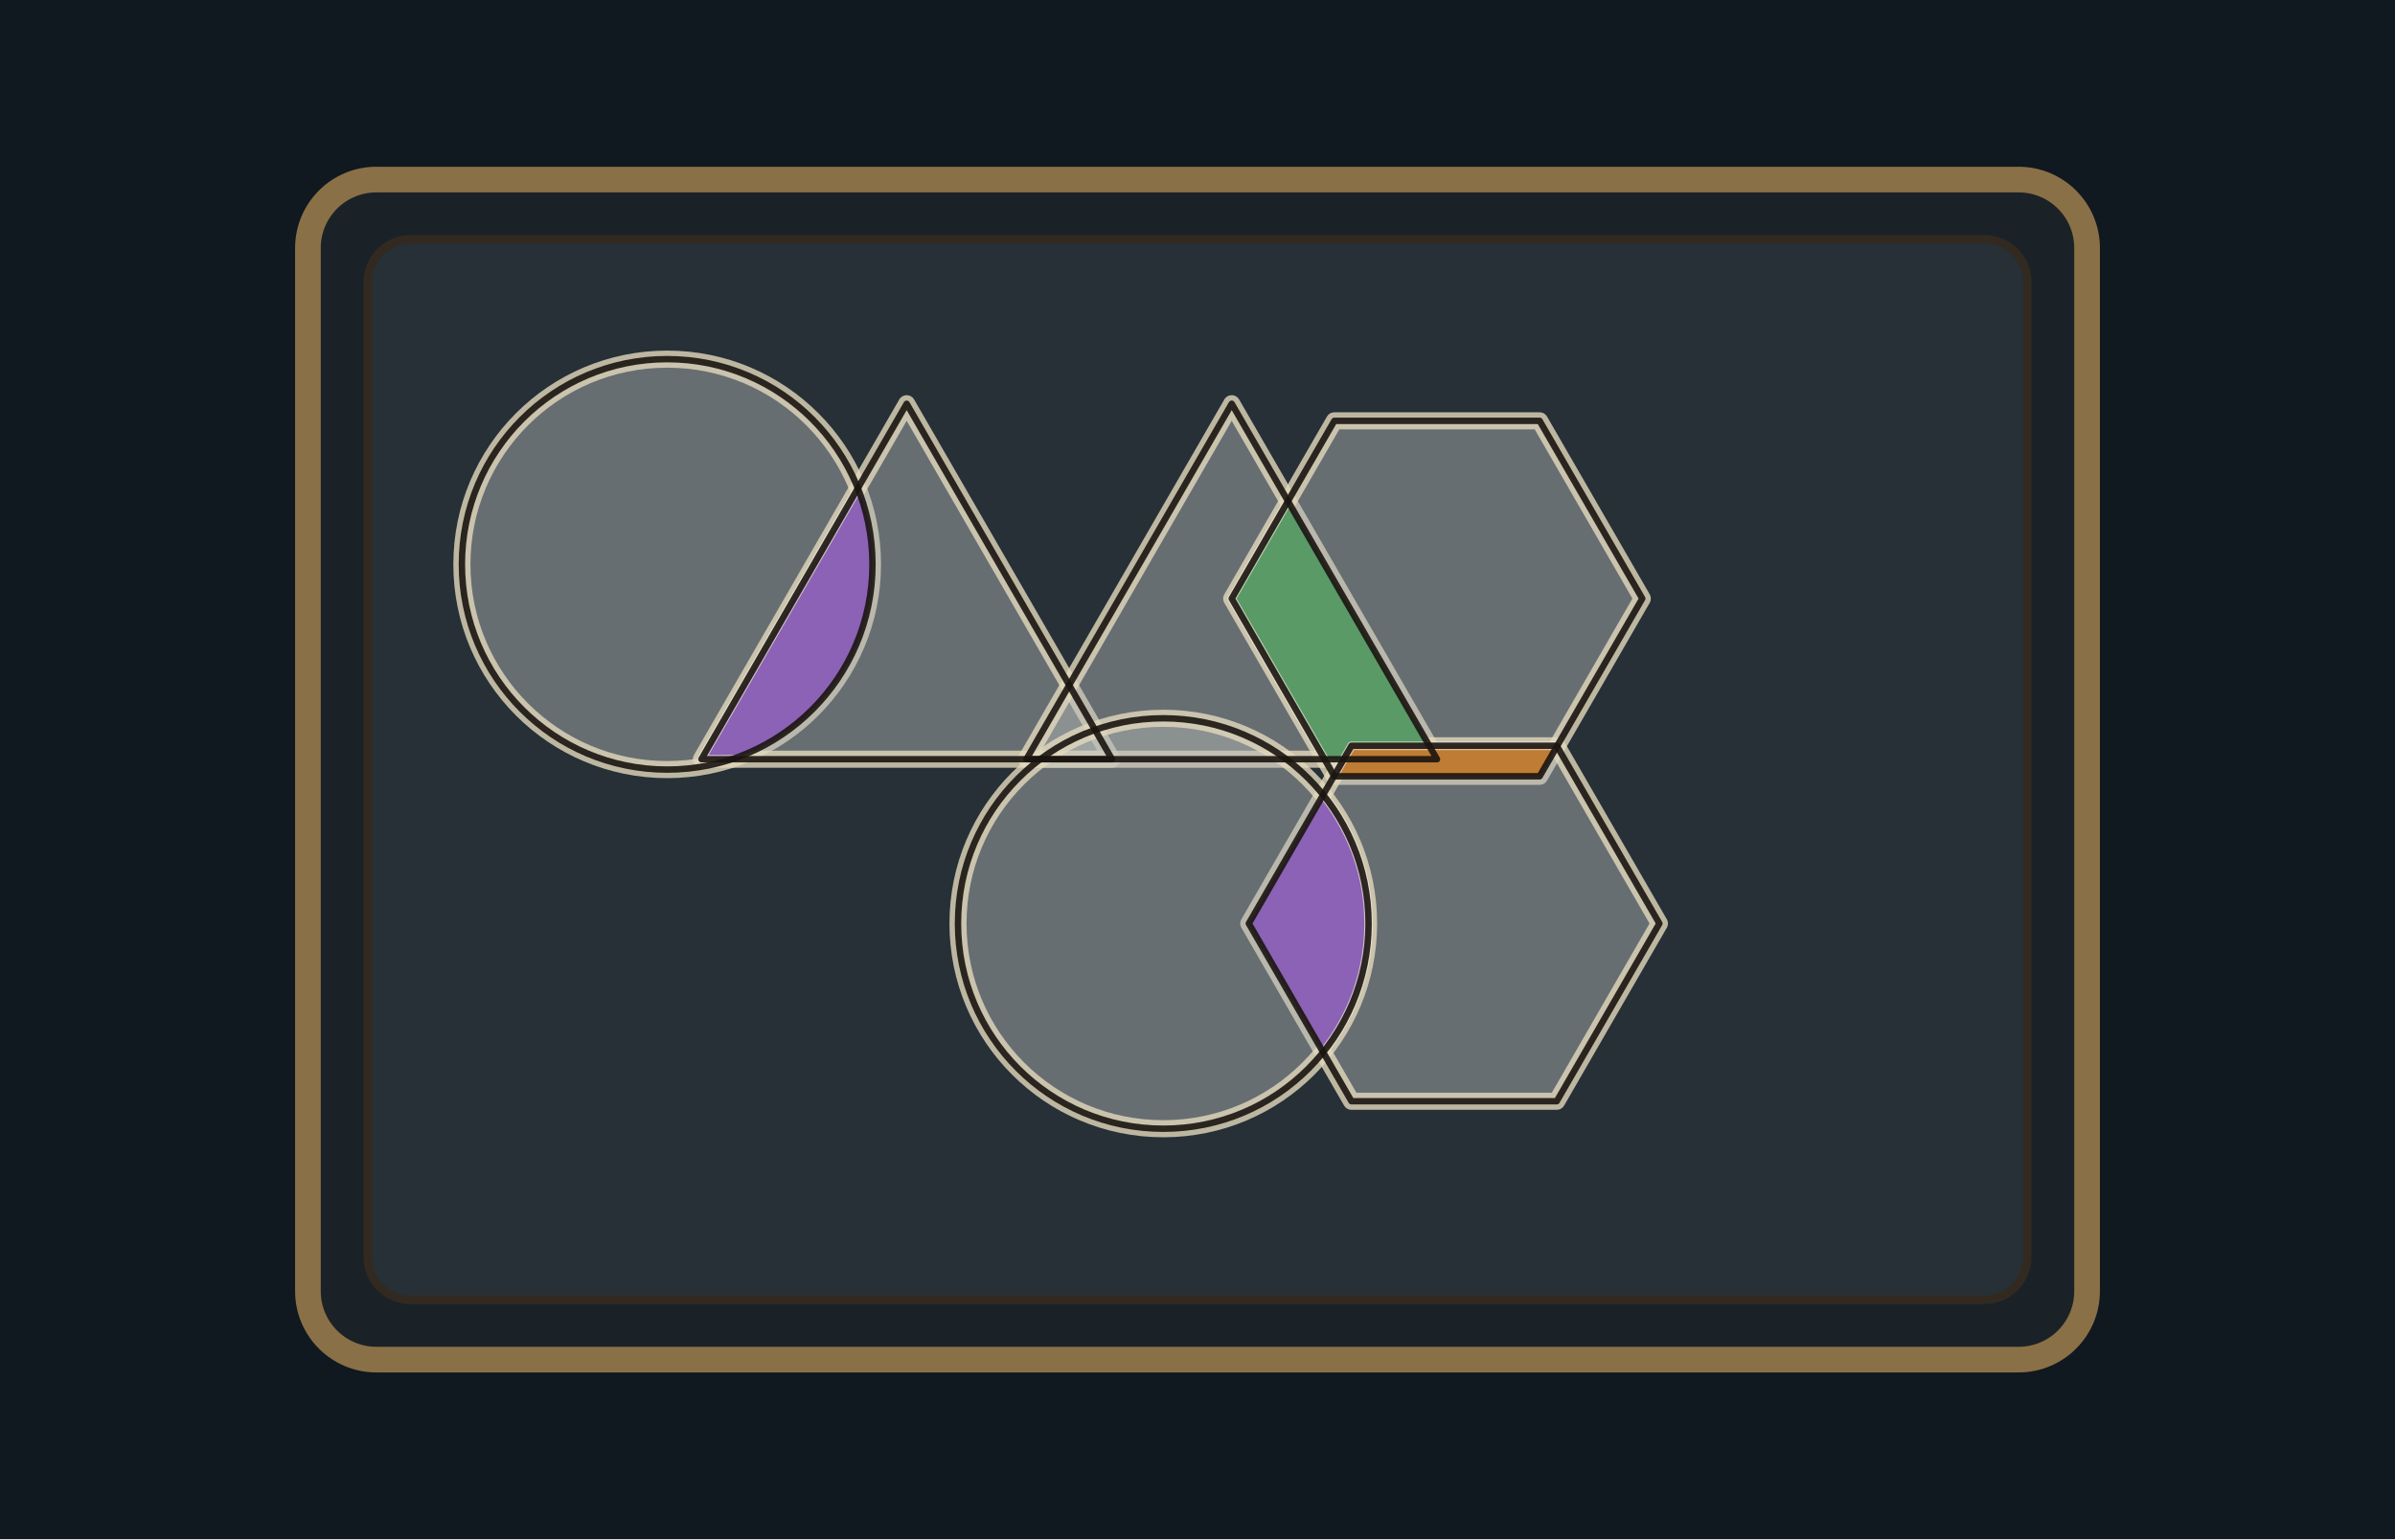
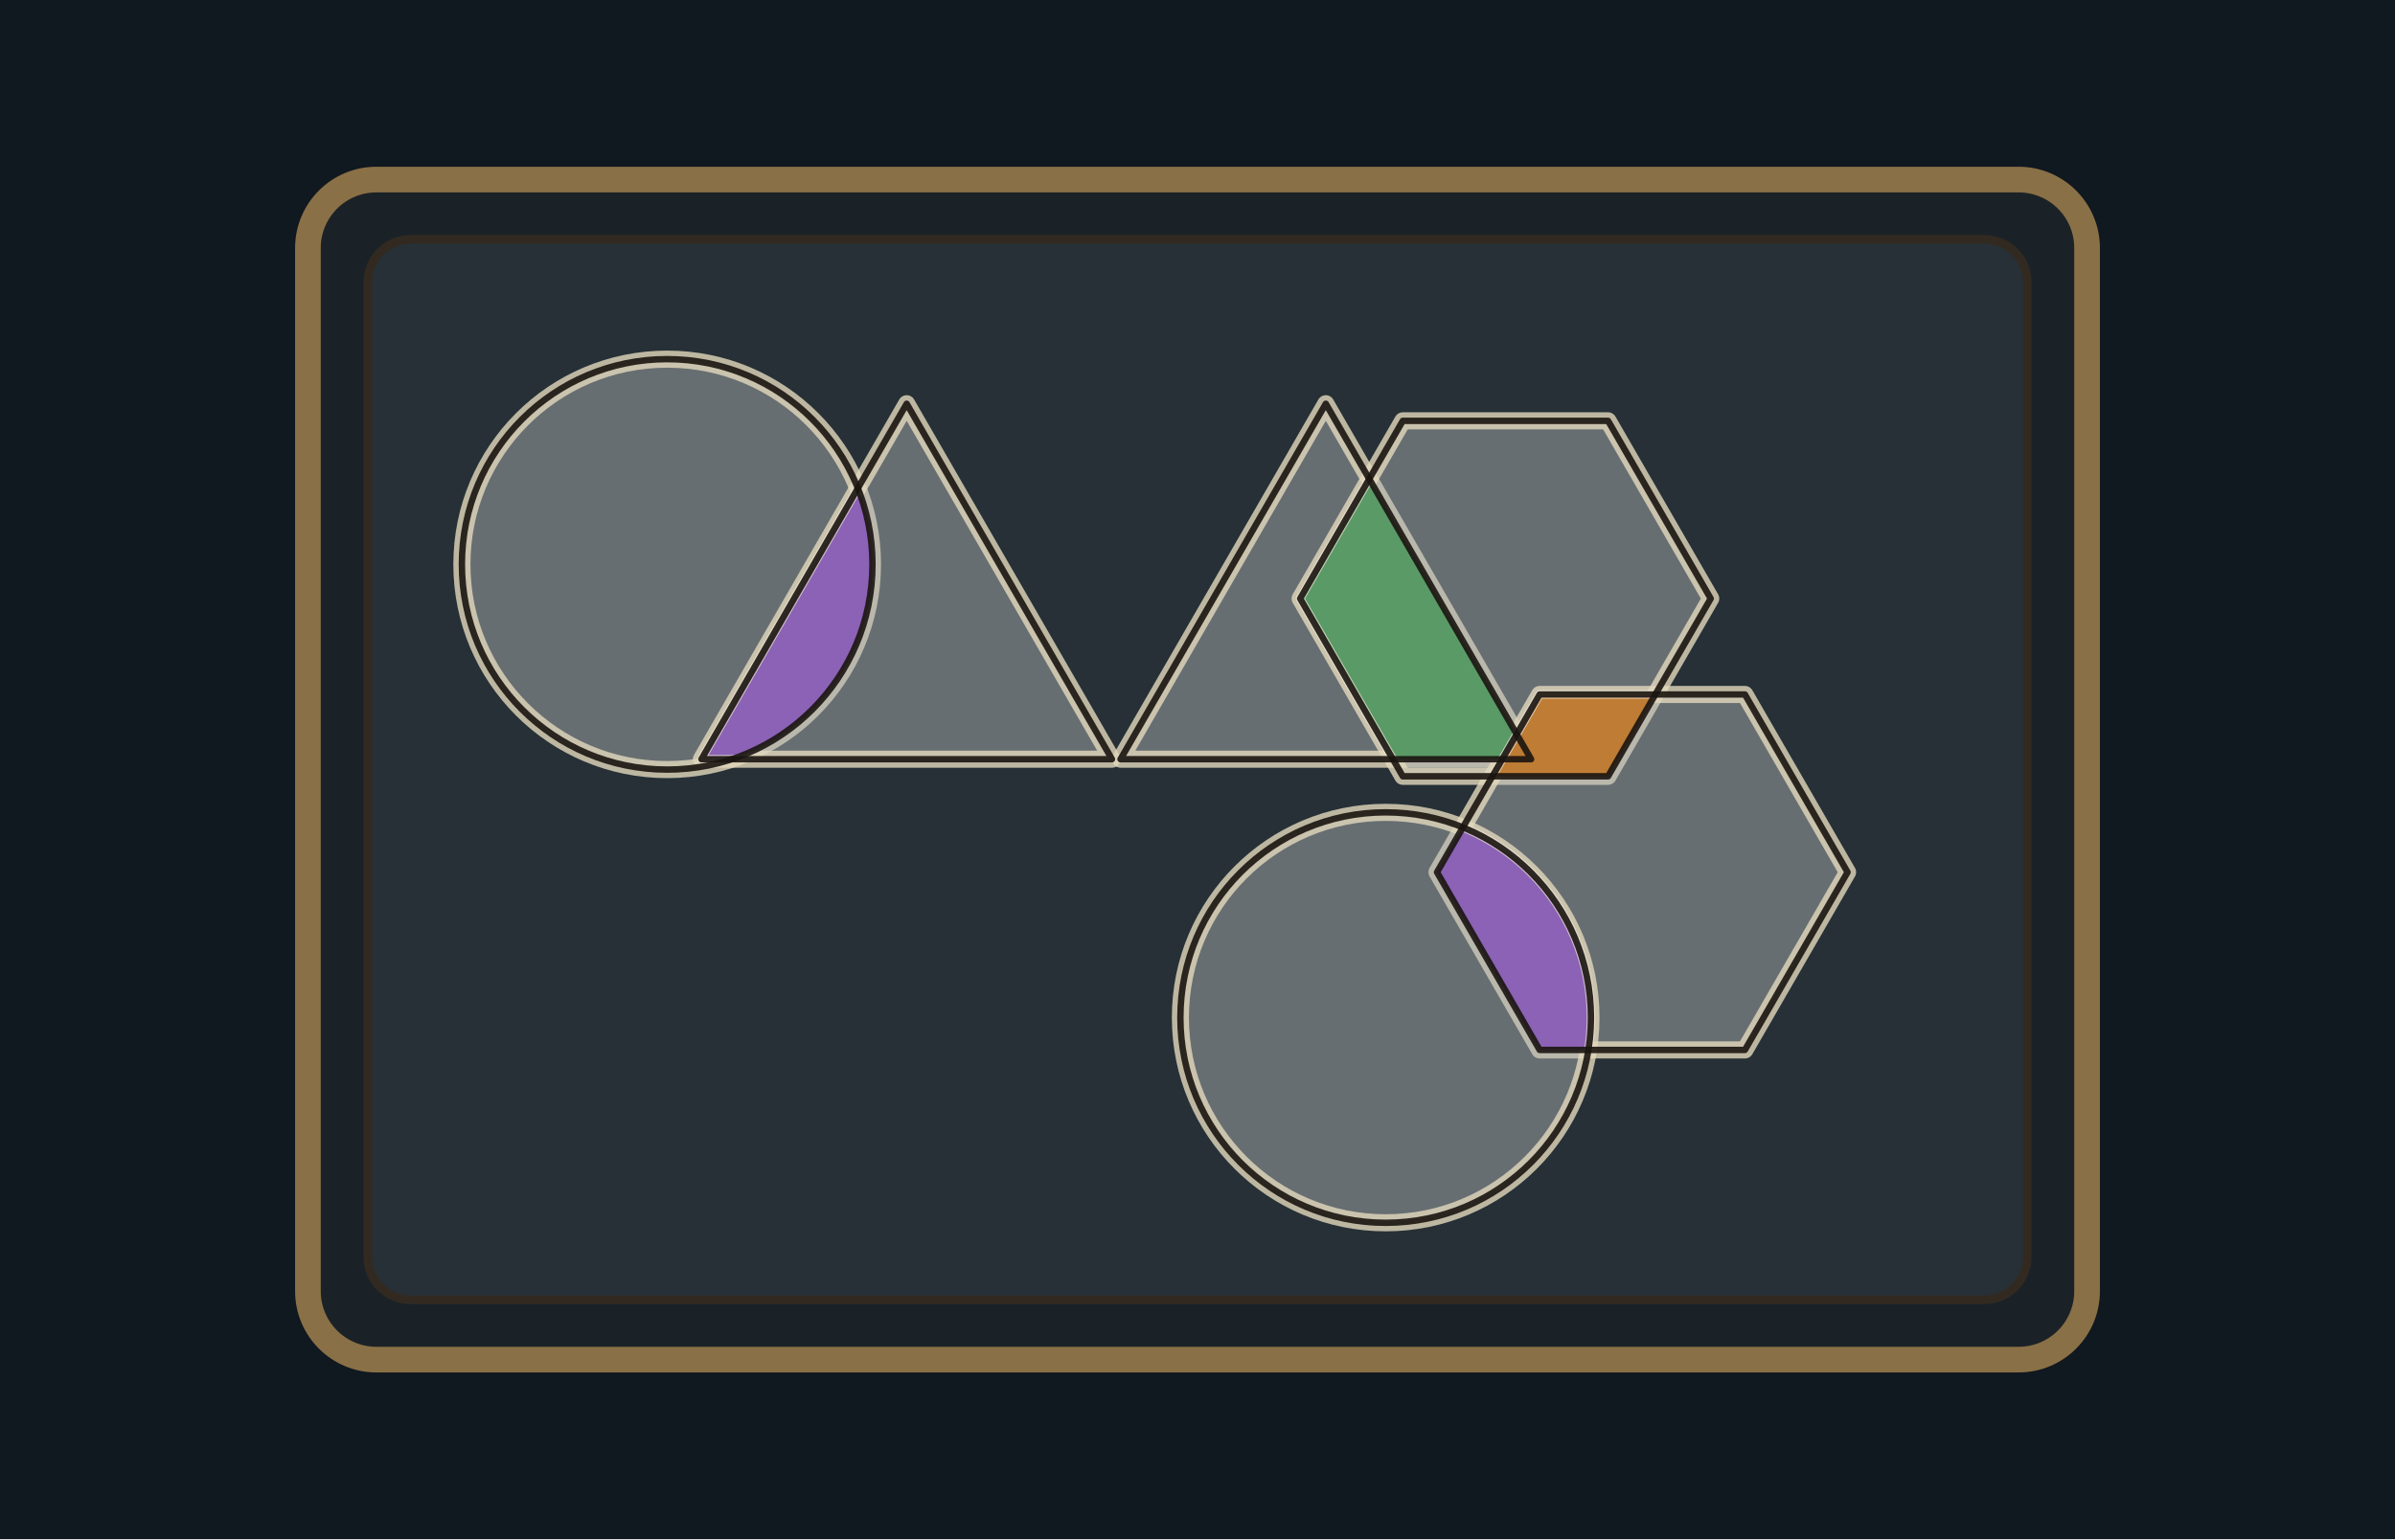
<svg xmlns="http://www.w3.org/2000/svg" width="560" height="360" viewBox="0 0 560 360">
  <defs>
    <circle id="std-circle" cx="0" cy="0" r="48" />
    <polygon id="std-triangle" points="0,-41.569 -48,41.569 48,41.569" />
    <polygon id="std-hexagon" points="-48,0 -24,-41.569 24,-41.569 48,0 24,41.569 -24,41.569" />
    <clipPath id="clip-left-circle" clipPathUnits="userSpaceOnUse">
      <circle cx="156" cy="132" r="48" />
    </clipPath>
    <clipPath id="clip-left-triangle" clipPathUnits="userSpaceOnUse">
      <polygon points="212,94.431 164,177.569 260,177.569" />
    </clipPath>
    <clipPath id="clip-right-triangle" clipPathUnits="userSpaceOnUse">
-       <polygon points="288,94.431 240,177.569 336,177.569" />
+       <polygon points="310,94.431 262,177.569 358,177.569" />
    </clipPath>
    <clipPath id="clip-right-hexagon" clipPathUnits="userSpaceOnUse">
-       <polygon points="288,140 312,98.431 360,98.431 384,140 360,181.569 312,181.569" />
+       <polygon points="304,140 328,98.431 376,98.431 400,140 376,181.569 328,181.569" />
    </clipPath>
    <clipPath id="clip-lower-hexagon" clipPathUnits="userSpaceOnUse">
-       <polygon points="292,216 316,174.431 364,174.431 388,216 364,257.569 316,257.569" />
+       <polygon points="336,204 360,162.431 408,162.431 432,204 408,245.569 360,245.569" />
    </clipPath>
  </defs>
  <rect width="560" height="360" fill="#101820" />
  <rect x="72" y="42" width="416" height="276" rx="16" fill="#1b2227" stroke="#8a7046" stroke-width="6" />
  <rect x="86" y="56" width="388" height="248" rx="10" fill="#263036" stroke="#322a21" stroke-width="2" />
  <g id="standard-piece-instances" fill="#b7bab8" fill-opacity="0.45" stroke="#e2d8bd" stroke-opacity="0.8" stroke-width="4" stroke-linejoin="round">
    <use href="#std-circle" transform="translate(156 132)" />
    <use href="#std-triangle" transform="translate(212 136) rotate(0)" />
-     <use href="#std-triangle" transform="translate(288 136) rotate(0)" />
-     <use href="#std-hexagon" transform="translate(336 140) rotate(0)" />
-     <use href="#std-hexagon" transform="translate(340 216) rotate(0)" />
-     <use href="#std-circle" transform="translate(272 216)" />
+     <use href="#std-triangle" transform="translate(310 136) rotate(0)" />
+     <use href="#std-hexagon" transform="translate(352 140) rotate(0)" />
+     <use href="#std-hexagon" transform="translate(384 204) rotate(0)" />
+     <use href="#std-circle" transform="translate(324 238)" />
  </g>
  <g id="boolean-overlap-colors" fill-opacity="1" stroke="#f2ead7" stroke-opacity="0.68" stroke-width="2" stroke-linejoin="round">
    <polygon points="212,94.431 164,177.569 260,177.569" fill="#8b62b5" clip-path="url(#clip-left-circle)" />
-     <polygon points="288,140 312,98.431 360,98.431 384,140 360,181.569 312,181.569" fill="#5a9a67" clip-path="url(#clip-right-triangle)" />
-     <polygon points="292,216 316,174.431 364,174.431 388,216 364,257.569 316,257.569" fill="#bf7c34" clip-path="url(#clip-right-hexagon)" />
-     <circle cx="272" cy="216" r="48" fill="#8b62b5" clip-path="url(#clip-lower-hexagon)" />
+     <polygon points="304,140 328,98.431 376,98.431 400,140 376,181.569 328,181.569" fill="#5a9a67" clip-path="url(#clip-right-triangle)" />
+     <polygon points="336,204 360,162.431 408,162.431 432,204 408,245.569 360,245.569" fill="#bf7c34" clip-path="url(#clip-right-hexagon)" />
+     <circle cx="324" cy="238" r="48" fill="#8b62b5" clip-path="url(#clip-lower-hexagon)" />
  </g>
  <g id="piece-outline-restatement" fill="none" stroke="#1a1510" stroke-opacity="0.9" stroke-width="1.5" stroke-linejoin="round">
    <use href="#std-circle" transform="translate(156 132)" />
    <use href="#std-triangle" transform="translate(212 136) rotate(0)" />
-     <use href="#std-triangle" transform="translate(288 136) rotate(0)" />
-     <use href="#std-hexagon" transform="translate(336 140) rotate(0)" />
-     <use href="#std-hexagon" transform="translate(340 216) rotate(0)" />
-     <use href="#std-circle" transform="translate(272 216)" />
+     <use href="#std-triangle" transform="translate(310 136) rotate(0)" />
+     <use href="#std-hexagon" transform="translate(352 140) rotate(0)" />
+     <use href="#std-hexagon" transform="translate(384 204) rotate(0)" />
+     <use href="#std-circle" transform="translate(324 238)" />
  </g>
</svg>
